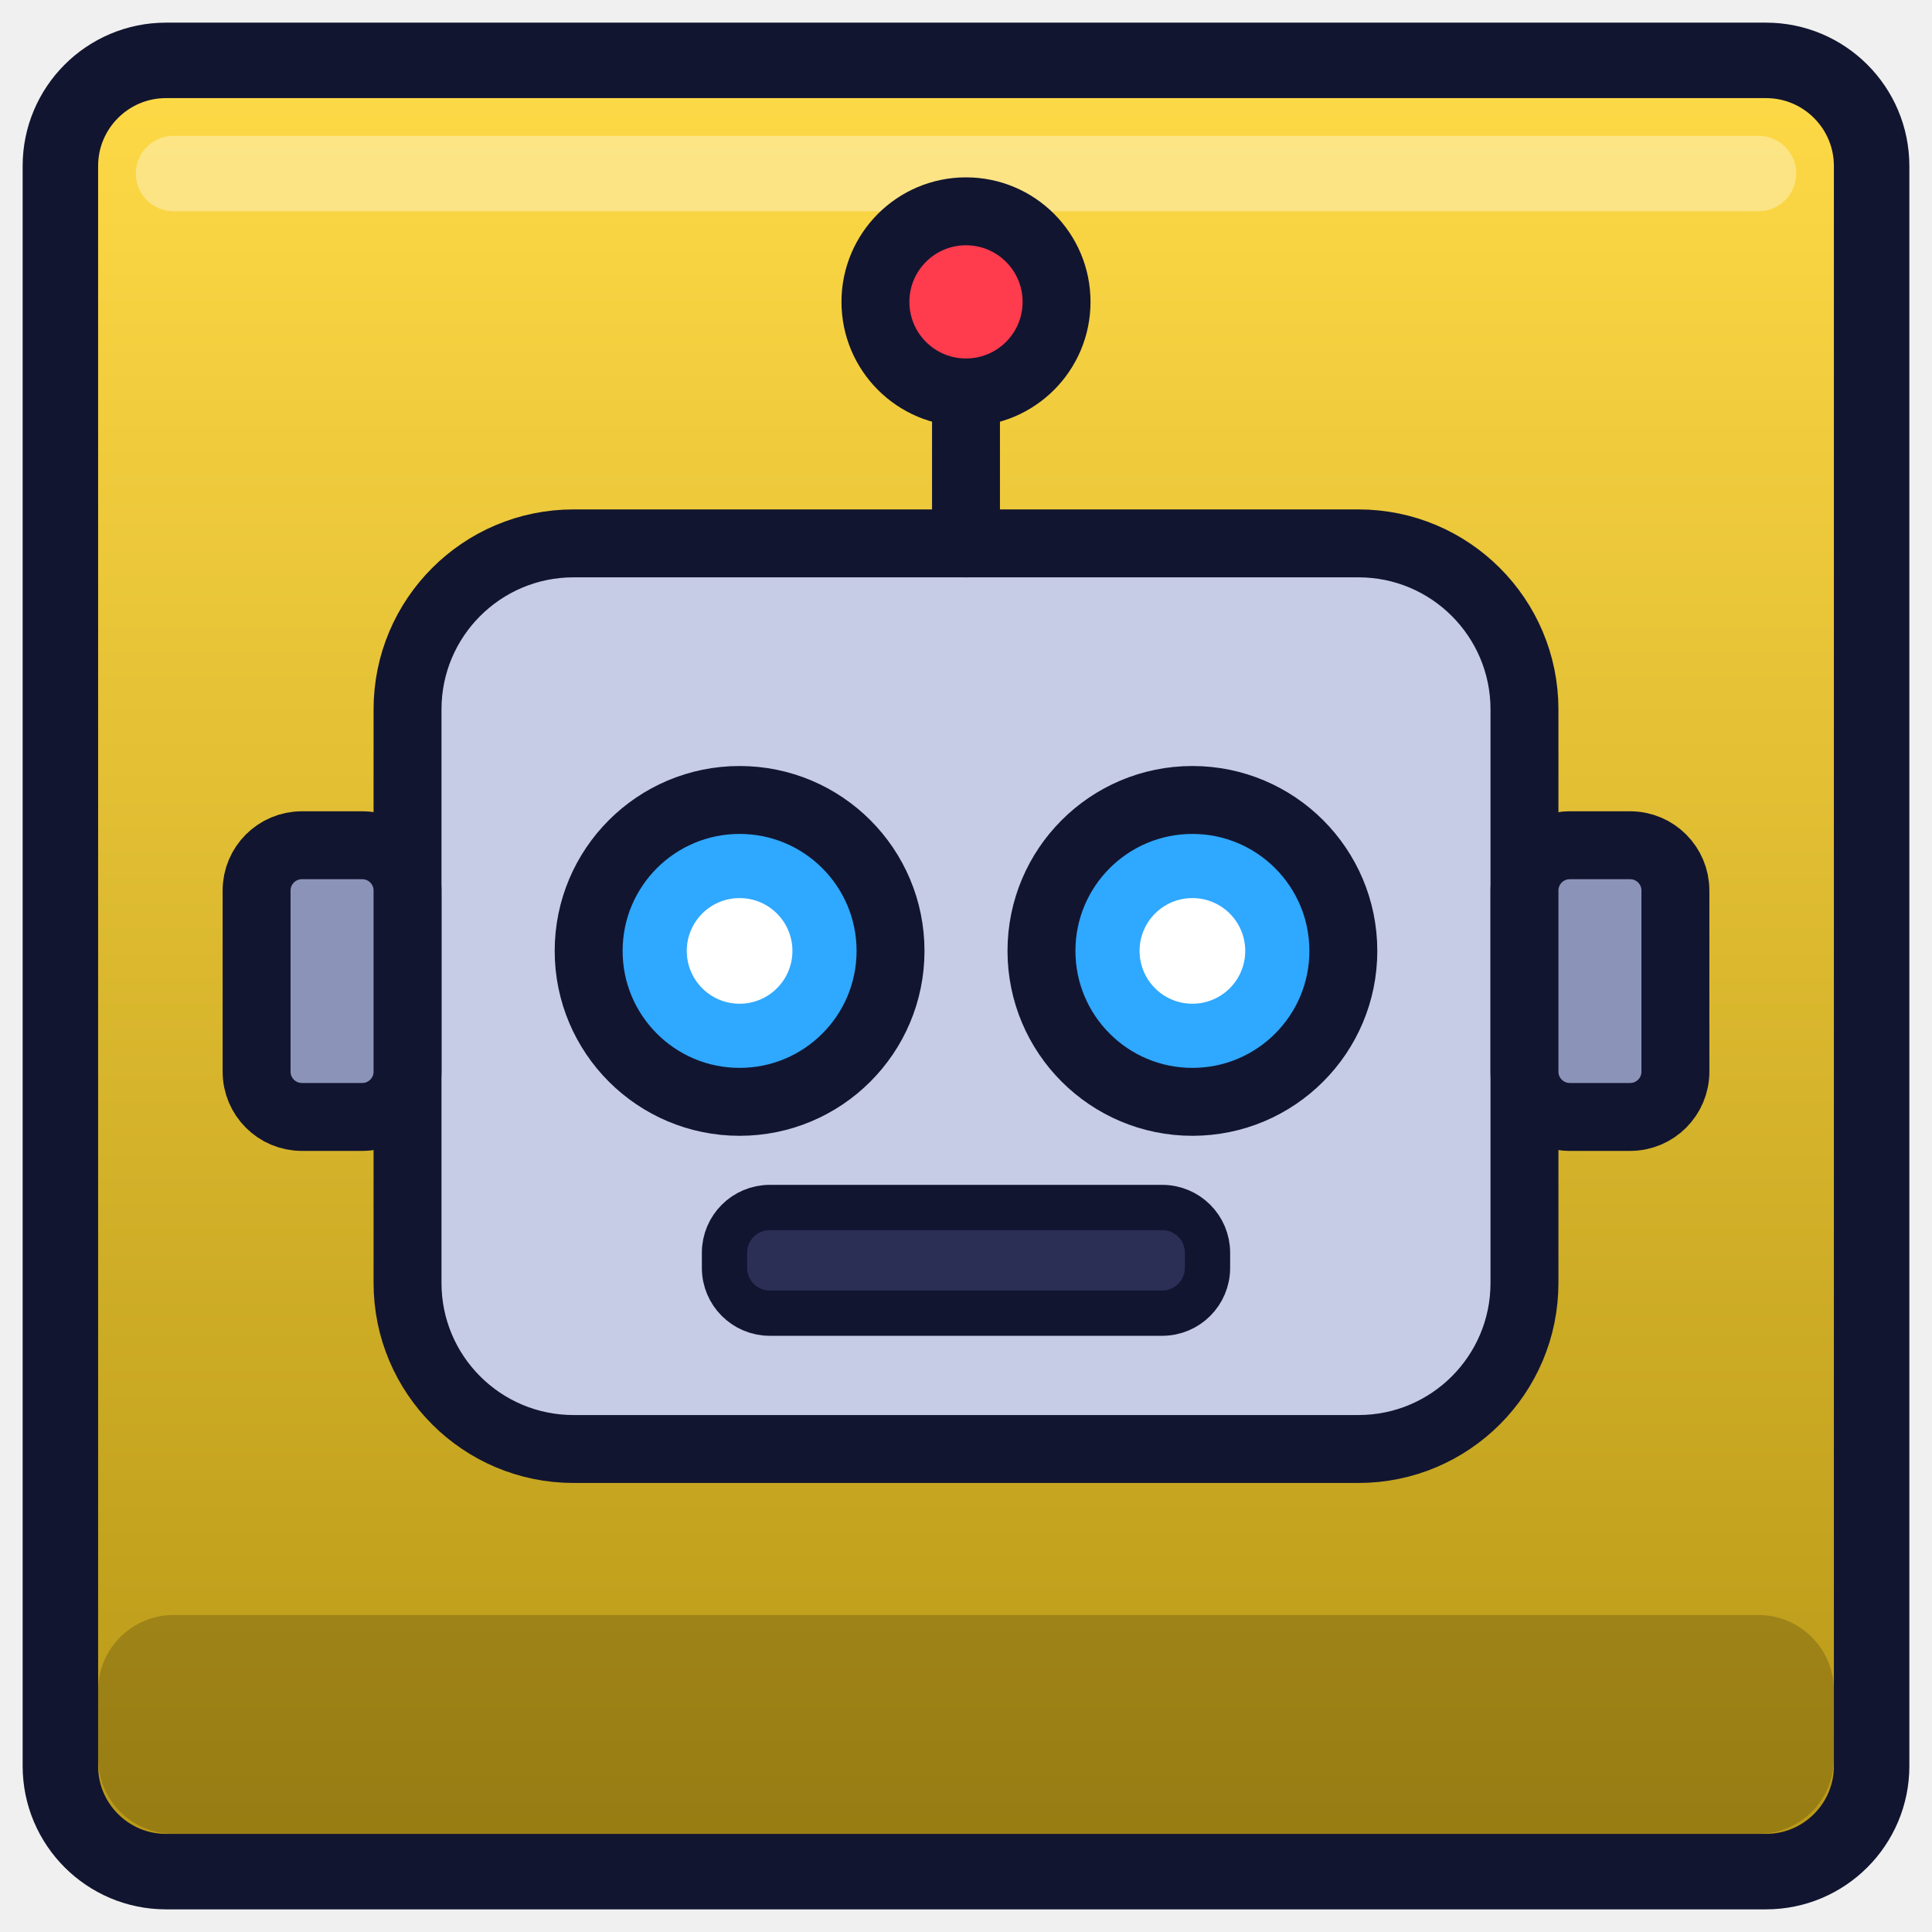
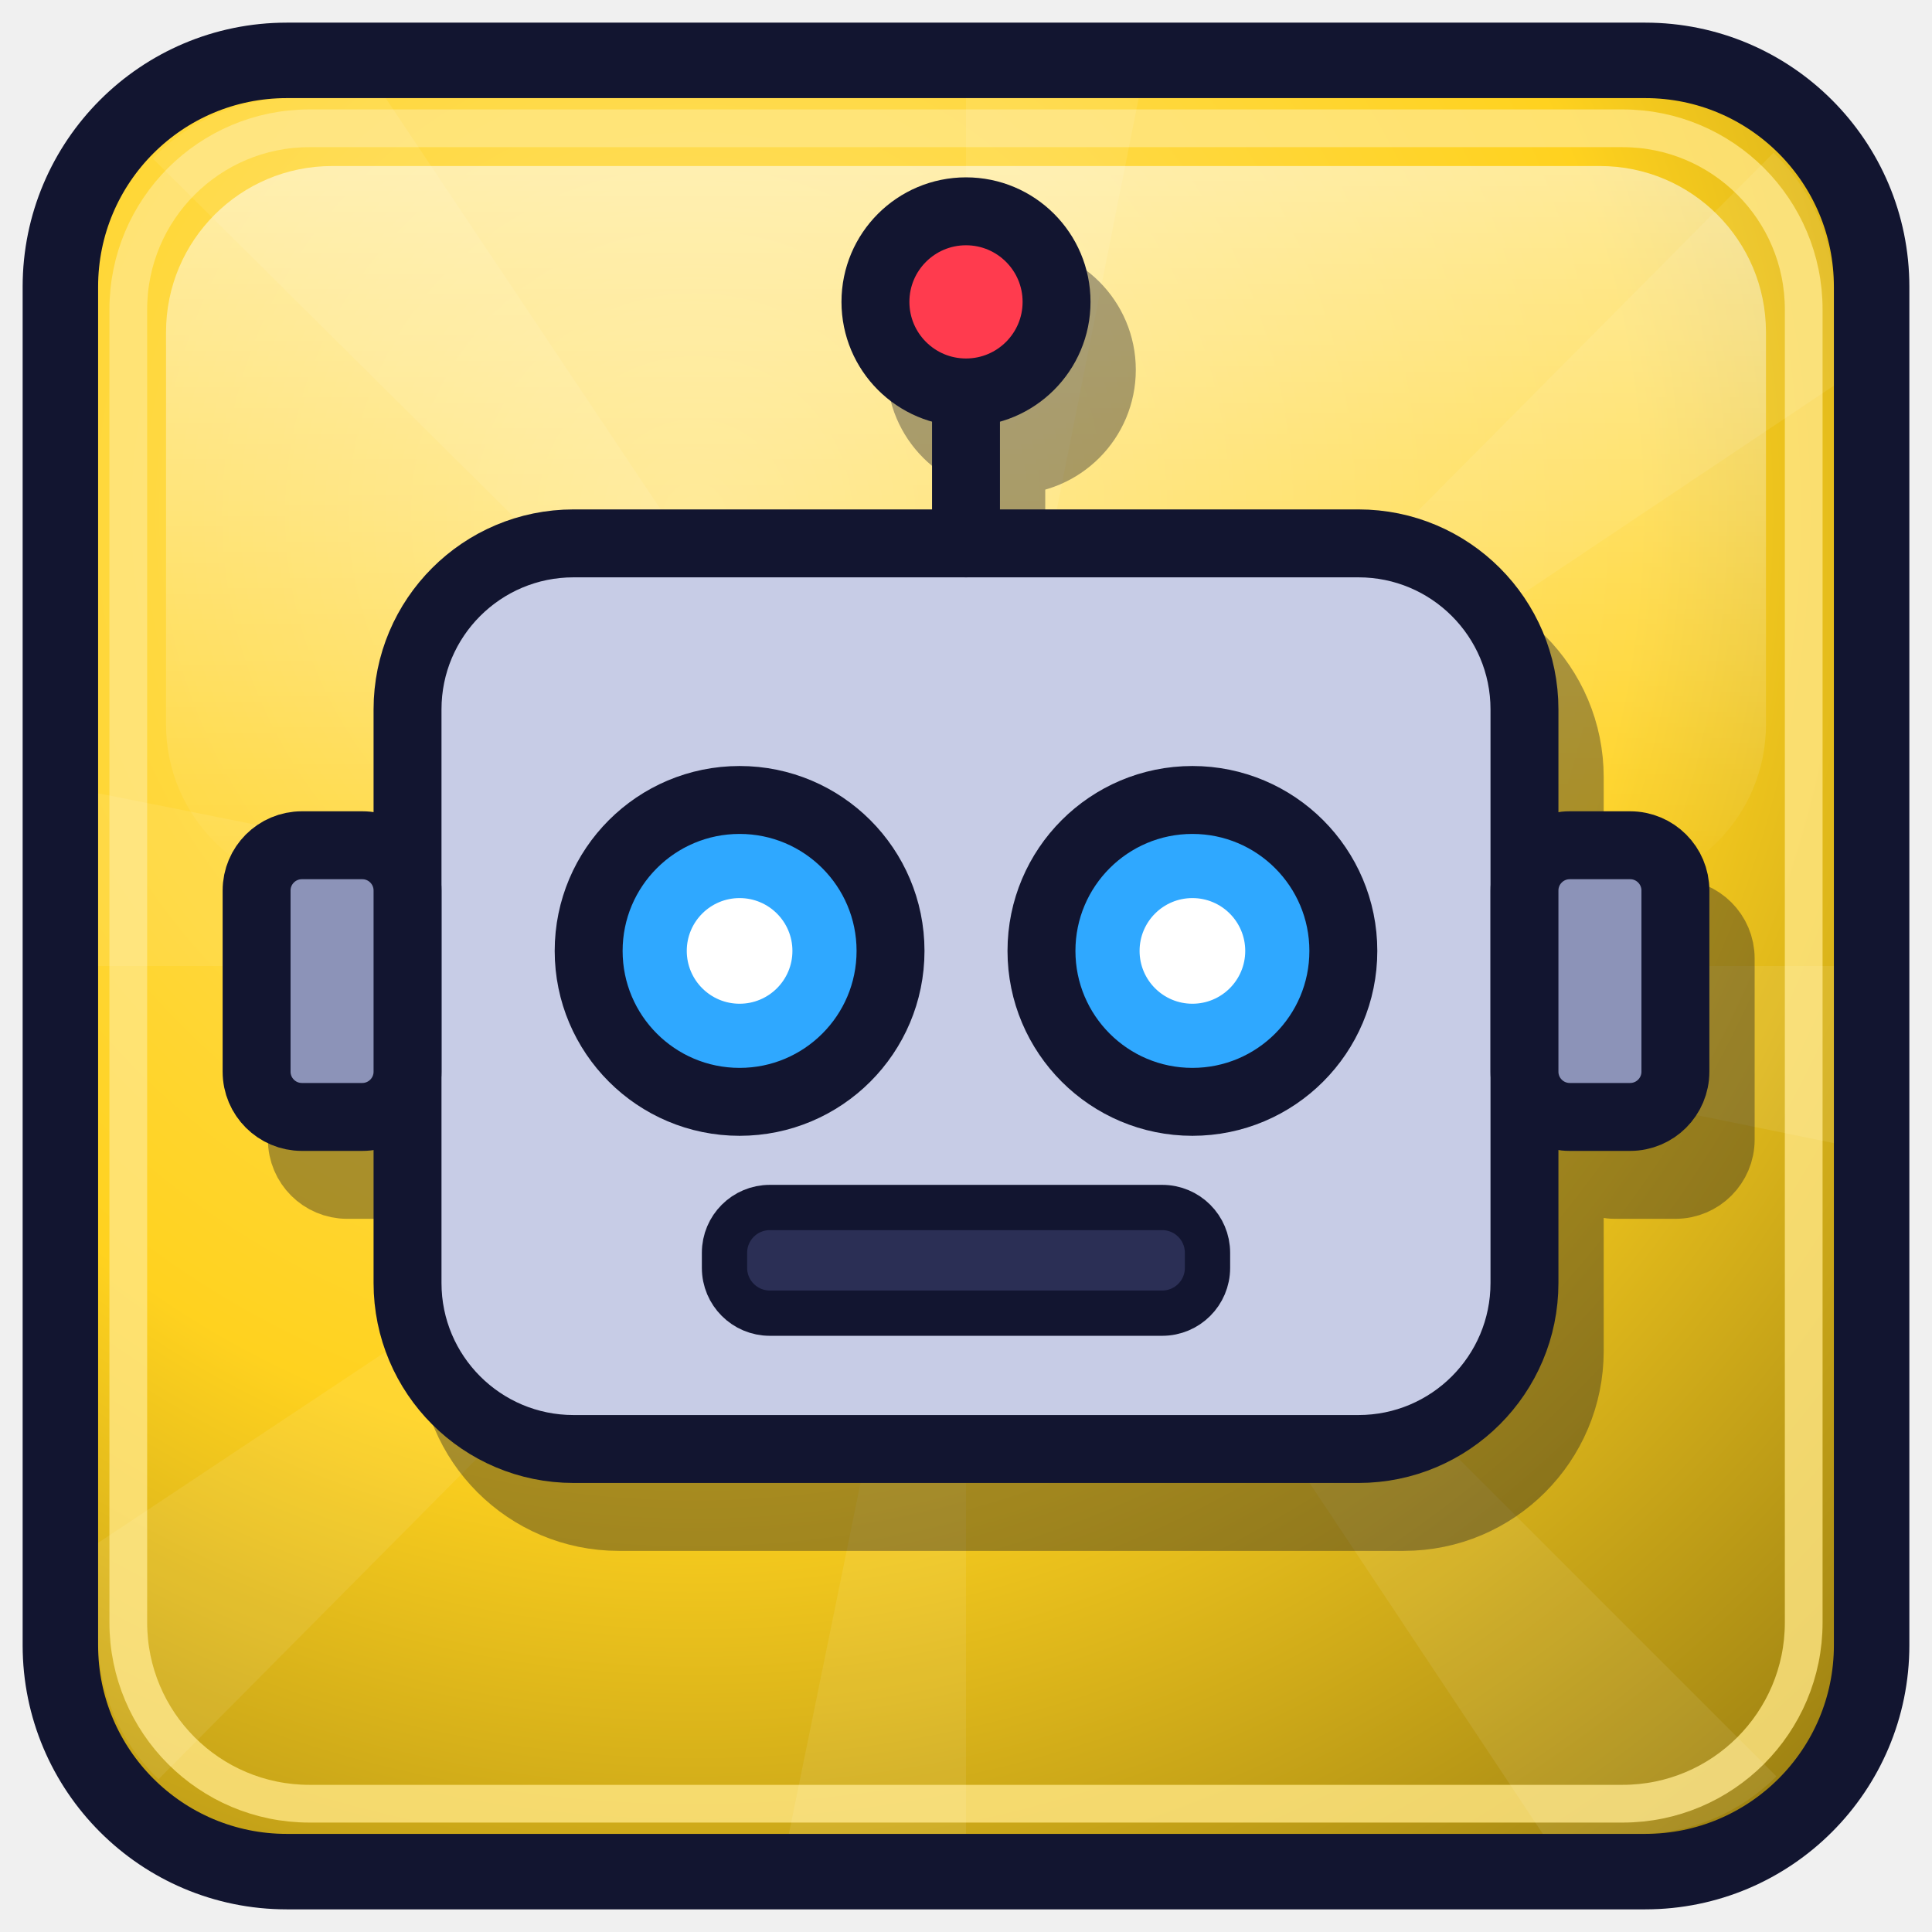
<svg xmlns="http://www.w3.org/2000/svg" width="256" height="256" viewBox="0 0 256 256">
  <defs>
-     <linearGradient id="g" x1="0" y1="0" x2="0" y2="1">
-       <stop offset="0" stop-color="#FFDA47" />
-       <stop offset="1" stop-color="#B79716" />
+     <radialGradient id="g" cx="0.35" cy="0.25" r="0.95">
+       <stop offset="0" stop-color="#FFE16D" />
+       <stop offset="0.55" stop-color="#FFD21F" />
+       <stop offset="1" stop-color="#997E12" />
+     </radialGradient>
+     <linearGradient id="gl" x1="0" y1="0" x2="0" y2="1">
+       <stop offset="0" stop-color="#FFFFFF" stop-opacity="0.55" />
+       <stop offset="1" stop-color="#FFFFFF" stop-opacity="0" />
    </linearGradient>
  </defs>
-   <rect x="8" y="8" width="240" height="240" rx="14" fill="url(#g)" stroke="#121530" stroke-width="10" />
-   <rect x="18" y="18" width="220" height="10" rx="5" fill="#FFFFFF" fill-opacity="0.35" />
-   <rect x="13" y="214" width="230" height="29" rx="10" fill="#000000" fill-opacity="0.18" />
+   <rect x="8" y="8" width="240" height="240" rx="30" fill="url(#g)" stroke="#121530" stroke-width="10" />
+   <rect x="17" y="17" width="222" height="222" rx="24" fill="none" stroke="#FFE683" stroke-width="5" stroke-opacity="0.8" />
+   <defs>
+     <clipPath id="rc">
+       <rect x="13" y="13" width="230" height="230" rx="26" />
+     </clipPath>
+   </defs>
+   <g clip-path="url(#rc)">
+     <path d="M128 128 L328 128 L324 168 Z" fill="#FFFFFF" fill-opacity="0.08" />
+     <path d="M128 128 L269 269 L239 295 Z" fill="#FFFFFF" fill-opacity="0.08" />
+     <path d="M128 128 L128 328 L88 324 Z" fill="#FFFFFF" fill-opacity="0.08" />
+     <path d="M128 128 L-13 270 L-39 239 Z" fill="#FFFFFF" fill-opacity="0.08" />
+     <path d="M128 128 L-72 128 L-68 89 Z" fill="#FFFFFF" fill-opacity="0.08" />
+     <path d="M128 128 L-14 -13 L17 -38 Z" fill="#FFFFFF" fill-opacity="0.08" />
+     <path d="M128 128 L128 -72 L167 -68 Z" fill="#FFFFFF" fill-opacity="0.08" />
+     <path d="M128 128 L269 -14 L294 17 Z" fill="#FFFFFF" fill-opacity="0.08" />
+   </g>
+   <rect x="22" y="22" width="212" height="96" rx="22" fill="url(#gl)" />
+   <defs>
+     <clipPath id="c">
+       <rect x="13" y="13" width="230" height="230" rx="26" />
+     </clipPath>
+   </defs>
+   <g clip-path="url(#c)">
+     <g transform="translate(6,9)" opacity="0.35">
+       <rect x="54" y="72" width="148" height="120" rx="22" fill="#0A0C20" stroke="#0A0C20" stroke-width="9" stroke-linejoin="round" />
+       <circle cx="98" cy="126" r="20" fill="#0A0C20" stroke="#0A0C20" stroke-width="9" />
+       <circle cx="158" cy="126" r="20" fill="#0A0C20" stroke="#0A0C20" stroke-width="9" />
+       <circle cx="98" cy="126" r="7" fill="#0A0C20" />
+       <circle cx="158" cy="126" r="7" fill="#0A0C20" />
+       <rect x="96" y="160" width="64" height="14" rx="6" fill="#0A0C20" stroke="#0A0C20" stroke-width="6" stroke-linejoin="round" />
+       <path d="M128 72 v-26" fill="none" stroke="#0A0C20" stroke-width="9" stroke-linejoin="round" stroke-linecap="round" />
+       <circle cx="128" cy="40" r="12" fill="#0A0C20" stroke="#0A0C20" stroke-width="9" />
+       <rect x="34" y="112" width="20" height="36" rx="6" fill="#0A0C20" stroke="#0A0C20" stroke-width="9" stroke-linejoin="round" />
+       <rect x="202" y="112" width="20" height="36" rx="6" fill="#0A0C20" stroke="#0A0C20" stroke-width="9" stroke-linejoin="round" />
+     </g>
+   </g>
  <rect x="54" y="72" width="148" height="120" rx="22" fill="#C7CCE6" stroke="#121530" stroke-width="9" stroke-linejoin="round" />
  <circle cx="98" cy="126" r="20" fill="#2FA8FF" stroke="#121530" stroke-width="9" />
  <circle cx="158" cy="126" r="20" fill="#2FA8FF" stroke="#121530" stroke-width="9" />
  <circle cx="98" cy="126" r="7" fill="#FFFFFF" />
  <circle cx="158" cy="126" r="7" fill="#FFFFFF" />
  <rect x="96" y="160" width="64" height="14" rx="6" fill="#2B2F55" stroke="#121530" stroke-width="6" stroke-linejoin="round" />
  <path d="M128 72 v-26" fill="none" stroke="#121530" stroke-width="9" stroke-linejoin="round" stroke-linecap="round" />
  <circle cx="128" cy="40" r="12" fill="#FF3B4E" stroke="#121530" stroke-width="9" />
  <rect x="34" y="112" width="20" height="36" rx="6" fill="#8C93B8" stroke="#121530" stroke-width="9" stroke-linejoin="round" />
  <rect x="202" y="112" width="20" height="36" rx="6" fill="#8C93B8" stroke="#121530" stroke-width="9" stroke-linejoin="round" />
</svg>
